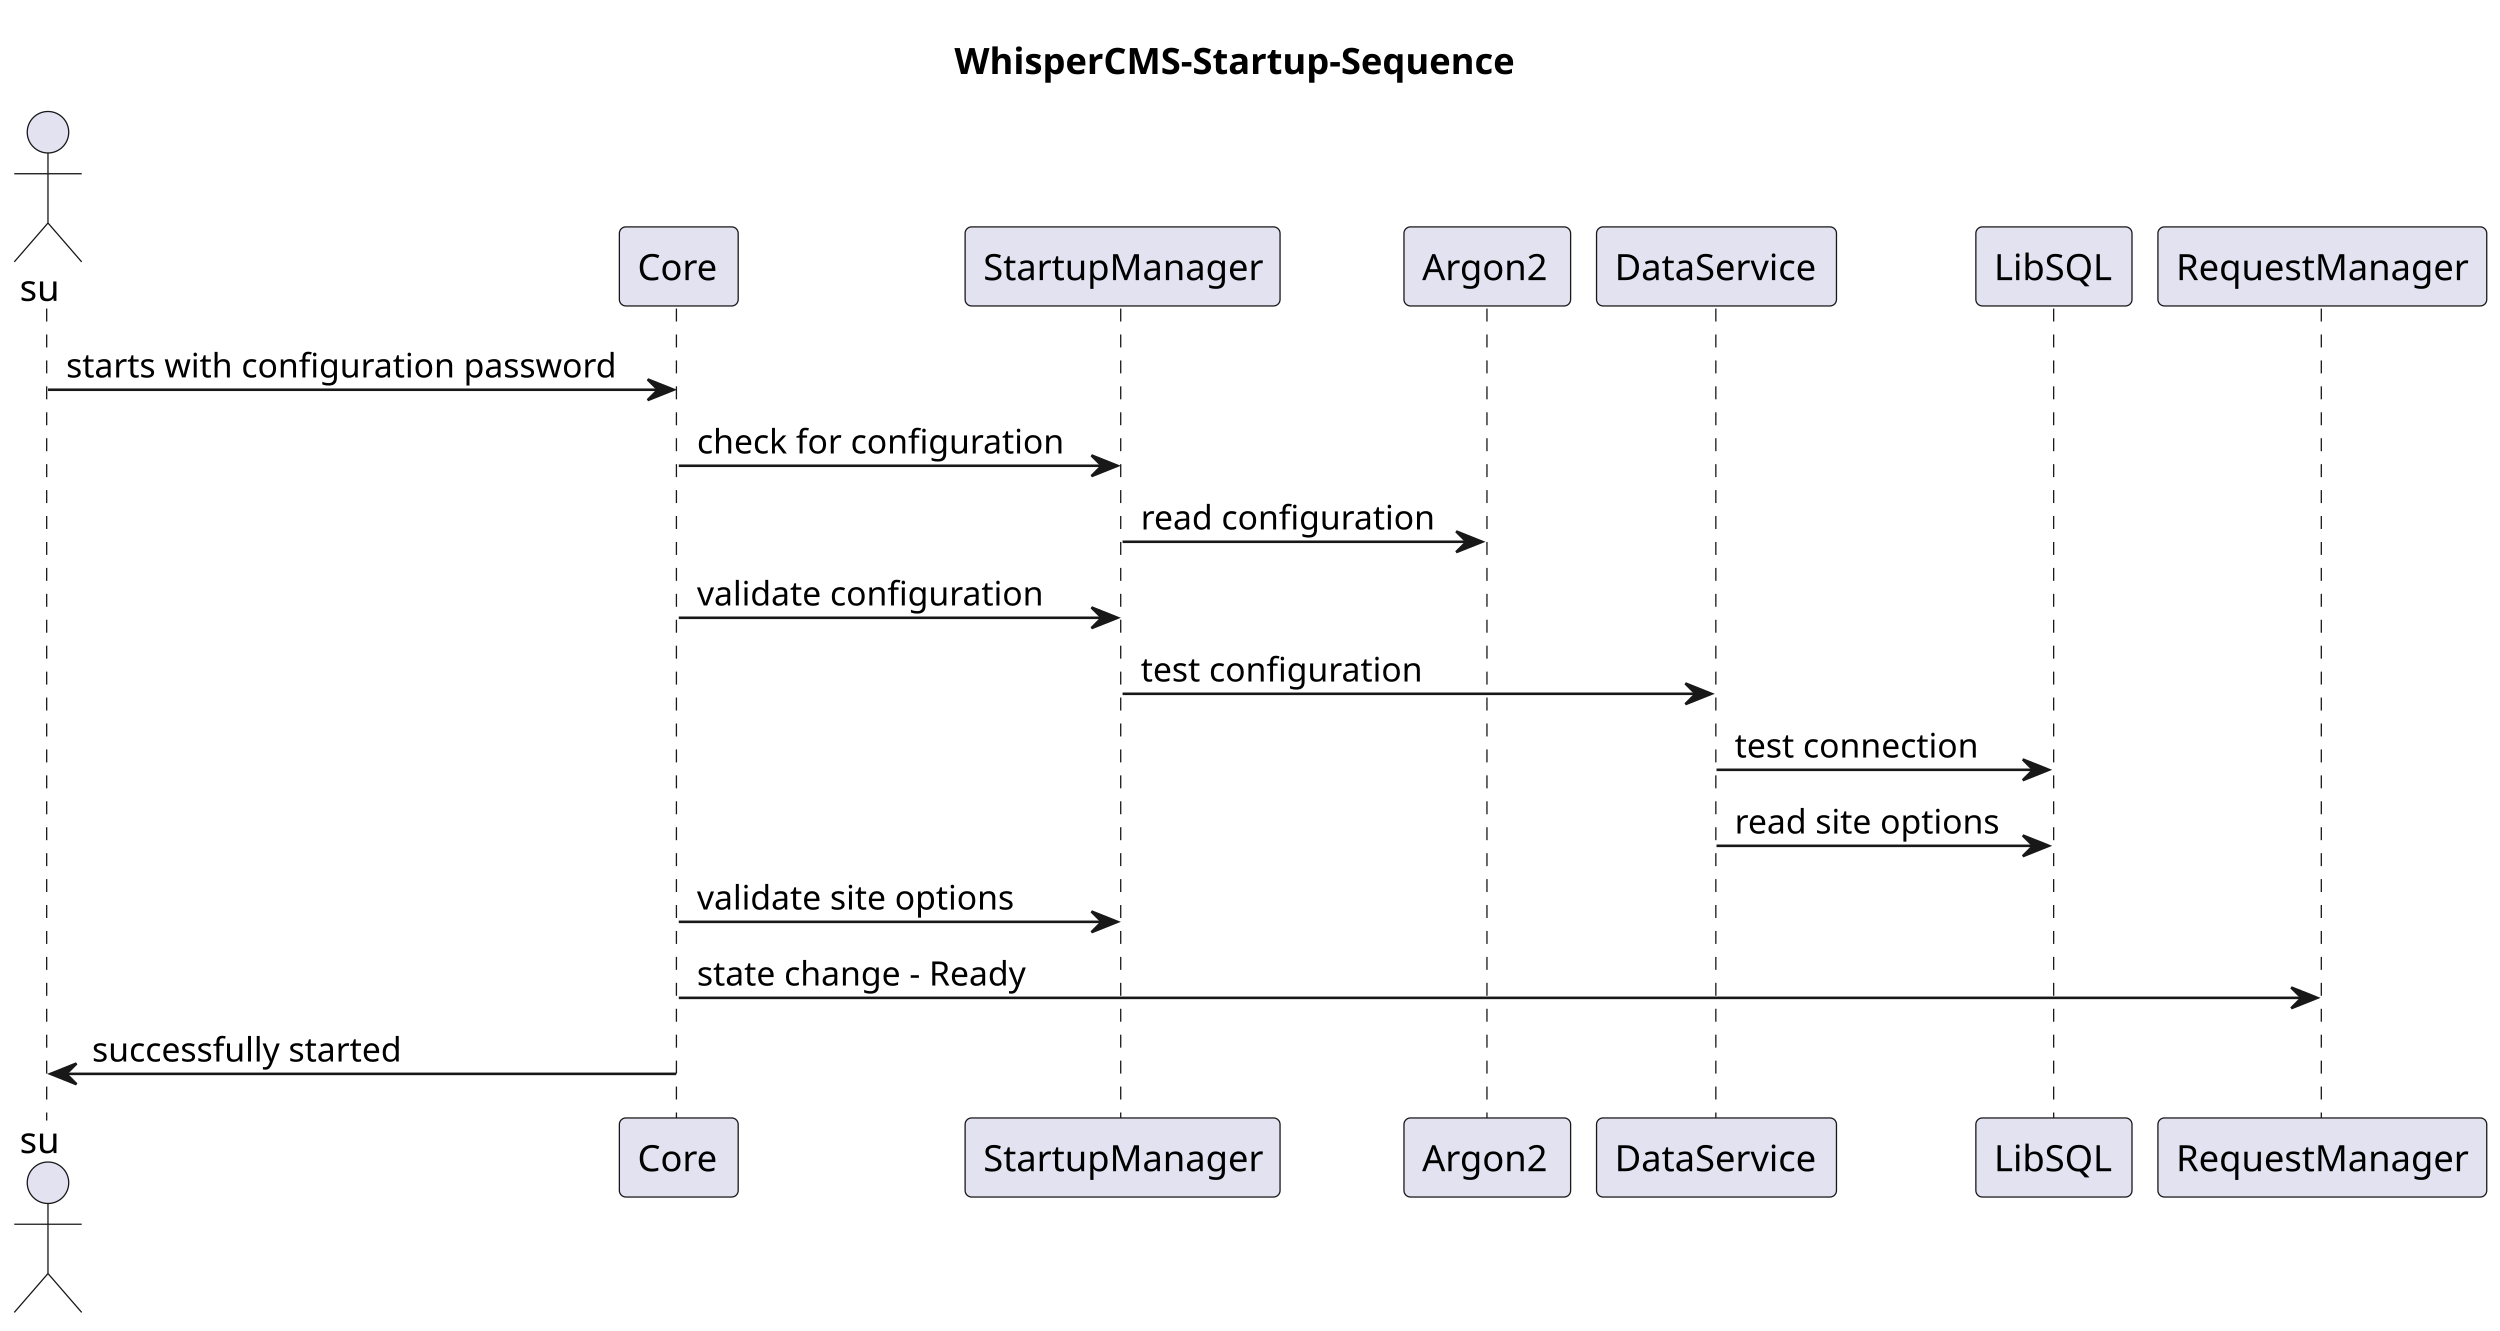
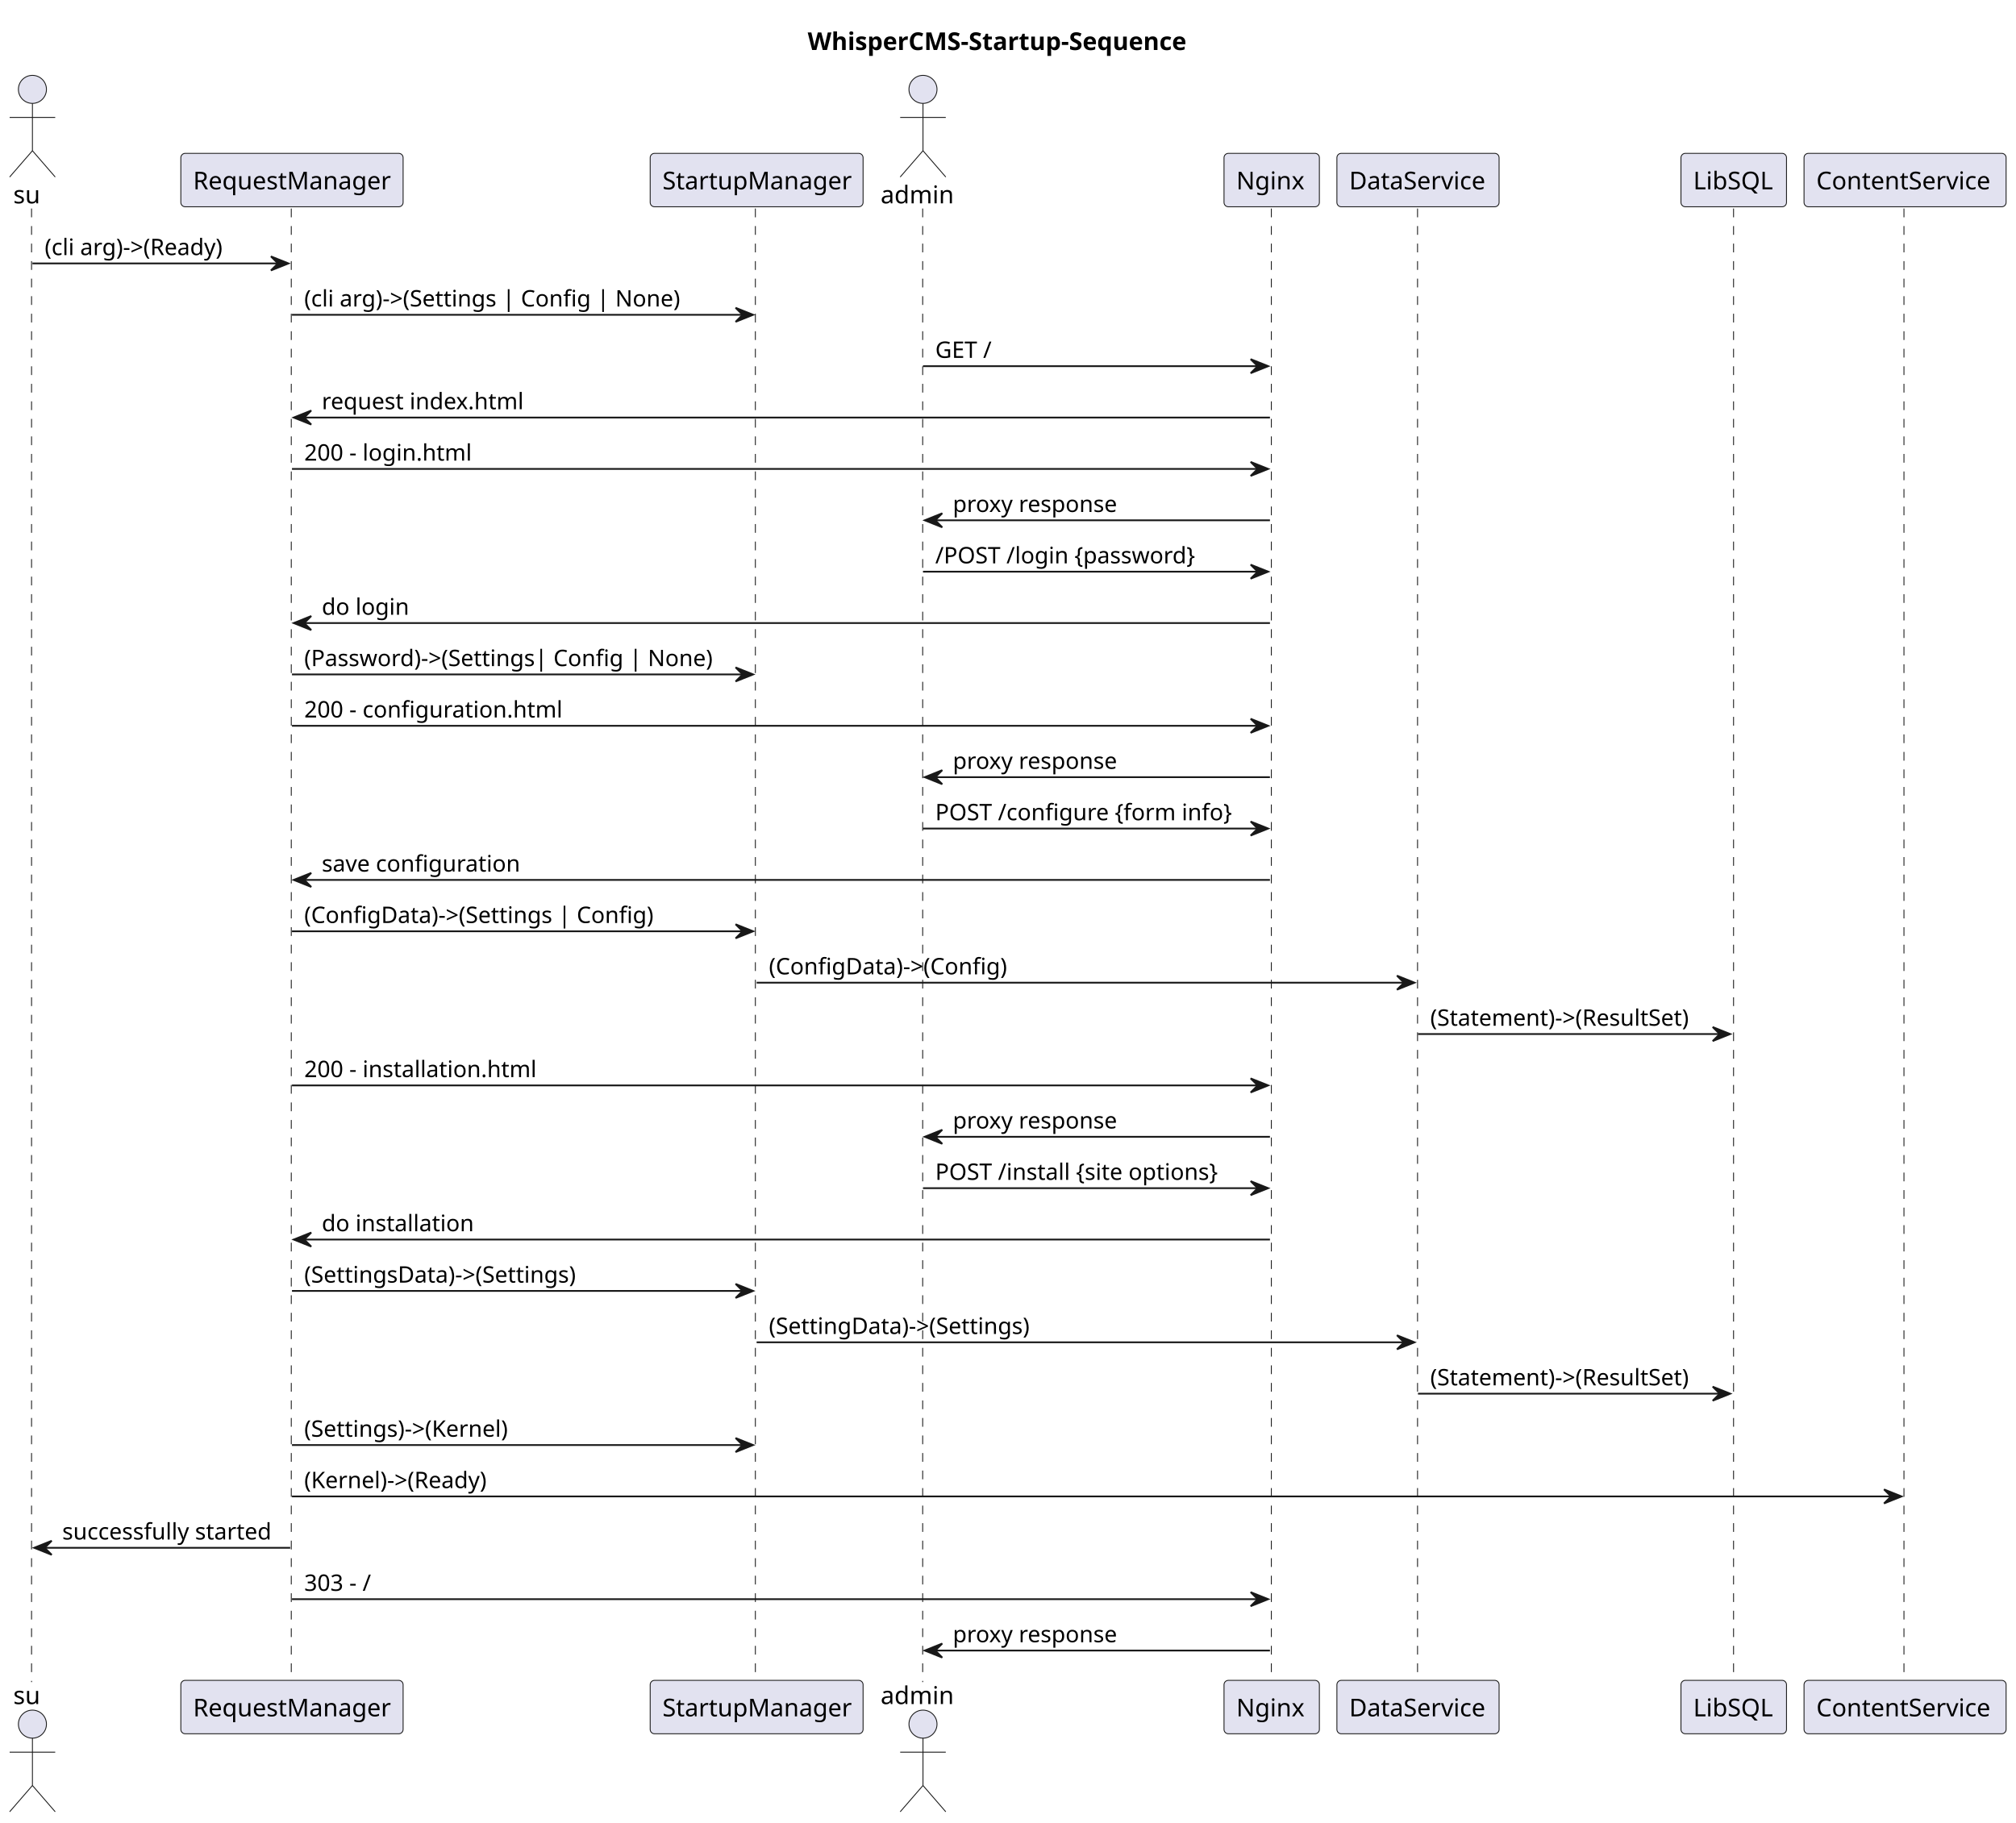
- <svg xmlns="http://www.w3.org/2000/svg" contentStyleType="text/css" data-diagram-type="SEQUENCE" height="513px" preserveAspectRatio="none" style="width:964px;height:513px;background:#FFFFFF;" version="1.1" viewBox="0 0 964 513" width="964px" zoomAndPan="magnify">
+ <svg xmlns="http://www.w3.org/2000/svg" contentStyleType="text/css" data-diagram-type="SEQUENCE" height="1040px" preserveAspectRatio="none" style="width:1150px;height:1040px;background:#FFFFFF;" version="1.1" viewBox="0 0 1150 1040" width="1150px" zoomAndPan="magnify">
  <defs />
  <g>
-     <text fill="#000000" font-family="sans-serif" font-size="14" font-weight="bold" lengthAdjust="spacing" textLength="226.857" x="368.016" y="28.535">WhisperCMS-Startup-Sequence</text>
-     <g>
-       <rect fill="#000000" fill-opacity="0" height="313.106" width="8" x="14.5" y="118.977" />
-       <line style="stroke:#181818;stroke-width:0.5;stroke-dasharray:5,5;" x1="18" x2="18" y1="118.977" y2="432.082" />
-     </g>
-     <g>
-       <rect fill="#000000" fill-opacity="0" height="313.106" width="8" x="257.735" y="118.977" />
-       <line style="stroke:#181818;stroke-width:0.5;stroke-dasharray:5,5;" x1="260.828" x2="260.828" y1="118.977" y2="432.082" />
-     </g>
-     <g>
-       <rect fill="#000000" fill-opacity="0" height="313.106" width="8" x="428.868" y="118.977" />
-       <line style="stroke:#181818;stroke-width:0.5;stroke-dasharray:5,5;" x1="432.147" x2="432.147" y1="118.977" y2="432.082" />
-     </g>
-     <g>
-       <rect fill="#000000" fill-opacity="0" height="313.106" width="8" x="569.5" y="118.977" />
-       <line style="stroke:#181818;stroke-width:0.5;stroke-dasharray:5,5;" x1="573.371" x2="573.371" y1="118.977" y2="432.082" />
-     </g>
-     <g>
-       <rect fill="#000000" fill-opacity="0" height="313.106" width="8" x="657.887" y="118.977" />
-       <line style="stroke:#181818;stroke-width:0.5;stroke-dasharray:5,5;" x1="661.628" x2="661.628" y1="118.977" y2="432.082" />
-     </g>
-     <g>
-       <rect fill="#000000" fill-opacity="0" height="313.106" width="8" x="787.995" y="118.977" />
-       <line style="stroke:#181818;stroke-width:0.5;stroke-dasharray:5,5;" x1="791.893" x2="791.893" y1="118.977" y2="432.082" />
-     </g>
-     <g>
-       <rect fill="#000000" fill-opacity="0" height="313.106" width="8" x="891.493" y="118.977" />
-       <line style="stroke:#181818;stroke-width:0.5;stroke-dasharray:5,5;" x1="895.097" x2="895.097" y1="118.977" y2="432.082" />
+     <text fill="#000000" font-family="sans-serif" font-size="14" font-weight="bold" lengthAdjust="spacing" textLength="226.857" x="460.748" y="28.535">WhisperCMS-Startup-Sequence</text>
+     <g>
+       <rect fill="#000000" fill-opacity="0" height="840.695" width="8" x="14.5" y="118.977" />
+       <line style="stroke:#181818;stroke-width:0.5;stroke-dasharray:5,5;" x1="18" x2="18" y1="118.977" y2="959.672" />
+     </g>
+     <g>
+       <rect fill="#000000" fill-opacity="0" height="840.695" width="8" x="162.552" y="118.977" />
+       <line style="stroke:#181818;stroke-width:0.5;stroke-dasharray:5,5;" x1="166.156" x2="166.156" y1="118.977" y2="959.672" />
+     </g>
+     <g>
+       <rect fill="#000000" fill-opacity="0" height="840.695" width="8" x="427.611" y="118.977" />
+       <line style="stroke:#181818;stroke-width:0.5;stroke-dasharray:5,5;" x1="430.891" x2="430.891" y1="118.977" y2="959.672" />
+     </g>
+     <g>
+       <rect fill="#000000" fill-opacity="0" height="840.695" width="8" x="522.505" y="118.977" />
+       <line style="stroke:#181818;stroke-width:0.5;stroke-dasharray:5,5;" x1="526.331" x2="526.331" y1="118.977" y2="959.672" />
+     </g>
+     <g>
+       <rect fill="#000000" fill-opacity="0" height="840.695" width="8" x="721.421" y="118.977" />
+       <line style="stroke:#181818;stroke-width:0.5;stroke-dasharray:5,5;" x1="725.225" x2="725.225" y1="118.977" y2="959.672" />
+     </g>
+     <g>
+       <rect fill="#000000" fill-opacity="0" height="840.695" width="8" x="804.877" y="118.977" />
+       <line style="stroke:#181818;stroke-width:0.5;stroke-dasharray:5,5;" x1="808.618" x2="808.618" y1="118.977" y2="959.672" />
+     </g>
+     <g>
+       <rect fill="#000000" fill-opacity="0" height="840.695" width="8" x="984.985" y="118.977" />
+       <line style="stroke:#181818;stroke-width:0.5;stroke-dasharray:5,5;" x1="988.883" x2="988.883" y1="118.977" y2="959.672" />
+     </g>
+     <g>
+       <rect fill="#000000" fill-opacity="0" height="840.695" width="8" x="1082.721" y="118.977" />
+       <line style="stroke:#181818;stroke-width:0.5;stroke-dasharray:5,5;" x1="1086.087" x2="1086.087" y1="118.977" y2="959.672" />
    </g>
    <g class="participant participant-head" data-participant="2">
      <text fill="#000000" font-family="sans-serif" font-size="14" lengthAdjust="spacing" textLength="15.825" x="7.587" y="116.023">su</text>
      <ellipse cx="18.5" cy="50.988" fill="#E2E2F0" rx="8" ry="8" style="stroke:#181818;stroke-width:0.5;" />
      <path d="M18.5,58.988 L18.5,85.988 M5.5,66.988 L31.5,66.988 M18.5,85.988 L5.5,100.988 M18.5,85.988 L31.5,100.988" fill="none" style="stroke:#181818;stroke-width:0.5;" />
    </g>
    <g class="participant participant-tail" data-participant="2">
-       <text fill="#000000" font-family="sans-serif" font-size="14" lengthAdjust="spacing" textLength="15.825" x="7.587" y="444.617">su</text>
-       <ellipse cx="18.5" cy="456.07" fill="#E2E2F0" rx="8" ry="8" style="stroke:#181818;stroke-width:0.5;" />
-       <path d="M18.5,464.07 L18.5,491.07 M5.5,472.07 L31.5,472.07 M18.5,491.07 L5.5,506.07 M18.5,491.07 L31.5,506.07" fill="none" style="stroke:#181818;stroke-width:0.5;" />
-     </g>
-     <g class="participant participant-head" data-participant="5">
-       <rect fill="#E2E2F0" height="30.488" rx="2.5" ry="2.5" style="stroke:#181818;stroke-width:0.5;" width="45.815" x="238.828" y="87.488" />
-       <text fill="#000000" font-family="sans-serif" font-size="14" lengthAdjust="spacing" textLength="31.814" x="245.828" y="108.023">Core</text>
-     </g>
-     <g class="participant participant-tail" data-participant="5">
-       <rect fill="#E2E2F0" height="30.488" rx="2.5" ry="2.5" style="stroke:#181818;stroke-width:0.5;" width="45.815" x="238.828" y="431.082" />
-       <text fill="#000000" font-family="sans-serif" font-size="14" lengthAdjust="spacing" textLength="31.814" x="245.828" y="451.617">Core</text>
+       <text fill="#000000" font-family="sans-serif" font-size="14" lengthAdjust="spacing" textLength="15.825" x="7.587" y="972.207">su</text>
+       <ellipse cx="18.5" cy="983.66" fill="#E2E2F0" rx="8" ry="8" style="stroke:#181818;stroke-width:0.5;" />
+       <path d="M18.5,991.66 L18.5,1018.66 M5.5,999.66 L31.5,999.66 M18.5,1018.66 L5.5,1033.66 M18.5,1018.66 L31.5,1033.66" fill="none" style="stroke:#181818;stroke-width:0.5;" />
    </g>
    <g class="participant participant-head" data-participant="11">
-       <rect fill="#E2E2F0" height="30.488" rx="2.5" ry="2.5" style="stroke:#181818;stroke-width:0.5;" width="121.44" x="372.147" y="87.488" />
-       <text fill="#000000" font-family="sans-serif" font-size="14" lengthAdjust="spacing" textLength="107.44" x="379.147" y="108.023">StartupManager</text>
+       <rect fill="#E2E2F0" height="30.488" rx="2.5" ry="2.5" style="stroke:#181818;stroke-width:0.5;" width="126.793" x="103.156" y="87.488" />
+       <text fill="#000000" font-family="sans-serif" font-size="14" lengthAdjust="spacing" textLength="112.793" x="110.156" y="108.023">RequestManager</text>
    </g>
    <g class="participant participant-tail" data-participant="11">
-       <rect fill="#E2E2F0" height="30.488" rx="2.5" ry="2.5" style="stroke:#181818;stroke-width:0.5;" width="121.44" x="372.147" y="431.082" />
-       <text fill="#000000" font-family="sans-serif" font-size="14" lengthAdjust="spacing" textLength="107.44" x="379.147" y="451.617">StartupManager</text>
-     </g>
-     <g class="participant participant-head" data-participant="17">
-       <rect fill="#E2E2F0" height="30.488" rx="2.5" ry="2.5" style="stroke:#181818;stroke-width:0.5;" width="64.258" x="541.371" y="87.488" />
-       <text fill="#000000" font-family="sans-serif" font-size="14" lengthAdjust="spacing" textLength="50.258" x="548.371" y="108.023">Argon2</text>
-     </g>
-     <g class="participant participant-tail" data-participant="17">
-       <rect fill="#E2E2F0" height="30.488" rx="2.5" ry="2.5" style="stroke:#181818;stroke-width:0.5;" width="64.258" x="541.371" y="431.082" />
-       <text fill="#000000" font-family="sans-serif" font-size="14" lengthAdjust="spacing" textLength="50.258" x="548.371" y="451.617">Argon2</text>
+       <rect fill="#E2E2F0" height="30.488" rx="2.5" ry="2.5" style="stroke:#181818;stroke-width:0.5;" width="126.793" x="103.156" y="958.672" />
+       <text fill="#000000" font-family="sans-serif" font-size="14" lengthAdjust="spacing" textLength="112.793" x="110.156" y="979.207">RequestManager</text>
    </g>
    <g class="participant participant-head" data-participant="10">
-       <rect fill="#E2E2F0" height="30.488" rx="2.5" ry="2.5" style="stroke:#181818;stroke-width:0.5;" width="92.518" x="615.628" y="87.488" />
-       <text fill="#000000" font-family="sans-serif" font-size="14" lengthAdjust="spacing" textLength="78.518" x="622.628" y="108.023">DataService</text>
+       <rect fill="#E2E2F0" height="30.488" rx="2.5" ry="2.5" style="stroke:#181818;stroke-width:0.5;" width="121.44" x="370.891" y="87.488" />
+       <text fill="#000000" font-family="sans-serif" font-size="14" lengthAdjust="spacing" textLength="107.44" x="377.891" y="108.023">StartupManager</text>
    </g>
    <g class="participant participant-tail" data-participant="10">
-       <rect fill="#E2E2F0" height="30.488" rx="2.5" ry="2.5" style="stroke:#181818;stroke-width:0.5;" width="92.518" x="615.628" y="431.082" />
-       <text fill="#000000" font-family="sans-serif" font-size="14" lengthAdjust="spacing" textLength="78.518" x="622.628" y="451.617">DataService</text>
-     </g>
-     <g class="participant participant-head" data-participant="49">
-       <rect fill="#E2E2F0" height="30.488" rx="2.5" ry="2.5" style="stroke:#181818;stroke-width:0.5;" width="60.204" x="761.893" y="87.488" />
-       <text fill="#000000" font-family="sans-serif" font-size="14" lengthAdjust="spacing" textLength="46.204" x="768.893" y="108.023">LibSQL</text>
-     </g>
-     <g class="participant participant-tail" data-participant="49">
-       <rect fill="#E2E2F0" height="30.488" rx="2.5" ry="2.5" style="stroke:#181818;stroke-width:0.5;" width="60.204" x="761.893" y="431.082" />
-       <text fill="#000000" font-family="sans-serif" font-size="14" lengthAdjust="spacing" textLength="46.204" x="768.893" y="451.617">LibSQL</text>
-     </g>
-     <g class="participant participant-head" data-participant="12">
-       <rect fill="#E2E2F0" height="30.488" rx="2.5" ry="2.5" style="stroke:#181818;stroke-width:0.5;" width="126.793" x="832.097" y="87.488" />
-       <text fill="#000000" font-family="sans-serif" font-size="14" lengthAdjust="spacing" textLength="112.793" x="839.097" y="108.023">RequestManager</text>
-     </g>
-     <g class="participant participant-tail" data-participant="12">
-       <rect fill="#E2E2F0" height="30.488" rx="2.5" ry="2.5" style="stroke:#181818;stroke-width:0.5;" width="126.793" x="832.097" y="431.082" />
-       <text fill="#000000" font-family="sans-serif" font-size="14" lengthAdjust="spacing" textLength="112.793" x="839.097" y="451.617">RequestManager</text>
-     </g>
-     <g class="message" data-participant-1="2" data-participant-2="5">
-       <polygon fill="#181818" points="249.735,146.287,259.735,150.287,249.735,154.287,253.735,150.287" style="stroke:#181818;stroke-width:1;" />
-       <line style="stroke:#181818;stroke-width:1;" x1="18.5" x2="255.735" y1="150.287" y2="150.287" />
-       <text fill="#000000" font-family="sans-serif" font-size="13" lengthAdjust="spacing" textLength="219.235" x="25.5" y="145.545">starts with configuration password</text>
-     </g>
-     <g class="message" data-participant-1="5" data-participant-2="11">
-       <polygon fill="#181818" points="420.868,175.598,430.868,179.598,420.868,183.598,424.868,179.598" style="stroke:#181818;stroke-width:1;" />
-       <line style="stroke:#181818;stroke-width:1;" x1="261.735" x2="426.868" y1="179.598" y2="179.598" />
-       <text fill="#000000" font-family="sans-serif" font-size="13" lengthAdjust="spacing" textLength="147.132" x="268.735" y="174.856">check for configuration</text>
-     </g>
-     <g class="message" data-participant-1="11" data-participant-2="17">
-       <polygon fill="#181818" points="561.5,204.908,571.5,208.908,561.5,212.908,565.5,208.908" style="stroke:#181818;stroke-width:1;" />
-       <line style="stroke:#181818;stroke-width:1;" x1="432.868" x2="567.5" y1="208.908" y2="208.908" />
-       <text fill="#000000" font-family="sans-serif" font-size="13" lengthAdjust="spacing" textLength="116.632" x="439.868" y="204.166">read configuration</text>
-     </g>
-     <g class="message" data-participant-1="5" data-participant-2="11">
-       <polygon fill="#181818" points="420.868,234.219,430.868,238.219,420.868,242.219,424.868,238.219" style="stroke:#181818;stroke-width:1;" />
-       <line style="stroke:#181818;stroke-width:1;" x1="261.735" x2="426.868" y1="238.219" y2="238.219" />
-       <text fill="#000000" font-family="sans-serif" font-size="13" lengthAdjust="spacing" textLength="137.598" x="268.735" y="233.477">validate configuration</text>
-     </g>
-     <g class="message" data-participant-1="11" data-participant-2="10">
-       <polygon fill="#181818" points="649.887,263.529,659.887,267.529,649.887,271.529,653.887,267.529" style="stroke:#181818;stroke-width:1;" />
-       <line style="stroke:#181818;stroke-width:1;" x1="432.868" x2="655.887" y1="267.529" y2="267.529" />
-       <text fill="#000000" font-family="sans-serif" font-size="13" lengthAdjust="spacing" textLength="112.303" x="439.868" y="262.787">test configuration</text>
-     </g>
-     <g class="message" data-participant-1="10" data-participant-2="49">
-       <polygon fill="#181818" points="779.995,292.84,789.995,296.84,779.995,300.84,783.995,296.84" style="stroke:#181818;stroke-width:1;" />
-       <line style="stroke:#181818;stroke-width:1;" x1="661.887" x2="785.995" y1="296.84" y2="296.84" />
-       <text fill="#000000" font-family="sans-serif" font-size="13" lengthAdjust="spacing" textLength="97.062" x="668.887" y="292.098">test connection</text>
-     </g>
-     <g class="message" data-participant-1="10" data-participant-2="49">
-       <polygon fill="#181818" points="779.995,322.15,789.995,326.15,779.995,330.15,783.995,326.15" style="stroke:#181818;stroke-width:1;" />
-       <line style="stroke:#181818;stroke-width:1;" x1="661.887" x2="785.995" y1="326.15" y2="326.15" />
-       <text fill="#000000" font-family="sans-serif" font-size="13" lengthAdjust="spacing" textLength="106.107" x="668.887" y="321.408">read site options</text>
-     </g>
-     <g class="message" data-participant-1="5" data-participant-2="11">
-       <polygon fill="#181818" points="420.868,351.461,430.868,355.461,420.868,359.461,424.868,355.461" style="stroke:#181818;stroke-width:1;" />
-       <line style="stroke:#181818;stroke-width:1;" x1="261.735" x2="426.868" y1="355.461" y2="355.461" />
-       <text fill="#000000" font-family="sans-serif" font-size="13" lengthAdjust="spacing" textLength="127.074" x="268.735" y="350.719">validate site options</text>
-     </g>
-     <g class="message" data-participant-1="5" data-participant-2="12">
-       <polygon fill="#181818" points="883.493,380.772,893.493,384.772,883.493,388.772,887.493,384.772" style="stroke:#181818;stroke-width:1;" />
-       <line style="stroke:#181818;stroke-width:1;" x1="261.735" x2="889.493" y1="384.772" y2="384.772" />
-       <text fill="#000000" font-family="sans-serif" font-size="13" lengthAdjust="spacing" textLength="133.574" x="268.735" y="380.029">state change - Ready</text>
-     </g>
-     <g class="message" data-participant-1="5" data-participant-2="2">
-       <polygon fill="#181818" points="29.5,410.082,19.5,414.082,29.5,418.082,25.5,414.082" style="stroke:#181818;stroke-width:1;" />
-       <line style="stroke:#181818;stroke-width:1;" x1="23.5" x2="260.735" y1="414.082" y2="414.082" />
-       <text fill="#000000" font-family="sans-serif" font-size="13" lengthAdjust="spacing" textLength="124.052" x="35.5" y="409.34">successfully started</text>
+       <rect fill="#E2E2F0" height="30.488" rx="2.5" ry="2.5" style="stroke:#181818;stroke-width:0.5;" width="121.44" x="370.891" y="958.672" />
+       <text fill="#000000" font-family="sans-serif" font-size="14" lengthAdjust="spacing" textLength="107.44" x="377.891" y="979.207">StartupManager</text>
+     </g>
+     <g class="participant participant-head" data-participant="1">
+       <text fill="#000000" font-family="sans-serif" font-size="14" lengthAdjust="spacing" textLength="42.349" x="502.331" y="116.023">admin</text>
+       <ellipse cx="526.505" cy="50.988" fill="#E2E2F0" rx="8" ry="8" style="stroke:#181818;stroke-width:0.5;" />
+       <path d="M526.505,58.988 L526.505,85.988 M513.505,66.988 L539.505,66.988 M526.505,85.988 L513.505,100.988 M526.505,85.988 L539.505,100.988" fill="none" style="stroke:#181818;stroke-width:0.5;" />
+     </g>
+     <g class="participant participant-tail" data-participant="1">
+       <text fill="#000000" font-family="sans-serif" font-size="14" lengthAdjust="spacing" textLength="42.349" x="502.331" y="972.207">admin</text>
+       <ellipse cx="526.505" cy="983.66" fill="#E2E2F0" rx="8" ry="8" style="stroke:#181818;stroke-width:0.5;" />
+       <path d="M526.505,991.66 L526.505,1018.66 M513.505,999.66 L539.505,999.66 M526.505,1018.66 L513.505,1033.66 M526.505,1018.66 L539.505,1033.66" fill="none" style="stroke:#181818;stroke-width:0.5;" />
+     </g>
+     <g class="participant participant-head" data-participant="39">
+       <rect fill="#E2E2F0" height="30.488" rx="2.5" ry="2.5" style="stroke:#181818;stroke-width:0.5;" width="54.394" x="698.225" y="87.488" />
+       <text fill="#000000" font-family="sans-serif" font-size="14" lengthAdjust="spacing" textLength="40.394" x="705.225" y="108.023">Nginx</text>
+     </g>
+     <g class="participant participant-tail" data-participant="39">
+       <rect fill="#E2E2F0" height="30.488" rx="2.5" ry="2.5" style="stroke:#181818;stroke-width:0.5;" width="54.394" x="698.225" y="958.672" />
+       <text fill="#000000" font-family="sans-serif" font-size="14" lengthAdjust="spacing" textLength="40.394" x="705.225" y="979.207">Nginx</text>
+     </g>
+     <g class="participant participant-head" data-participant="9">
+       <rect fill="#E2E2F0" height="30.488" rx="2.5" ry="2.5" style="stroke:#181818;stroke-width:0.5;" width="92.518" x="762.618" y="87.488" />
+       <text fill="#000000" font-family="sans-serif" font-size="14" lengthAdjust="spacing" textLength="78.518" x="769.618" y="108.023">DataService</text>
+     </g>
+     <g class="participant participant-tail" data-participant="9">
+       <rect fill="#E2E2F0" height="30.488" rx="2.5" ry="2.5" style="stroke:#181818;stroke-width:0.5;" width="92.518" x="762.618" y="958.672" />
+       <text fill="#000000" font-family="sans-serif" font-size="14" lengthAdjust="spacing" textLength="78.518" x="769.618" y="979.207">DataService</text>
+     </g>
+     <g class="participant participant-head" data-participant="47">
+       <rect fill="#E2E2F0" height="30.488" rx="2.5" ry="2.5" style="stroke:#181818;stroke-width:0.5;" width="60.204" x="958.883" y="87.488" />
+       <text fill="#000000" font-family="sans-serif" font-size="14" lengthAdjust="spacing" textLength="46.204" x="965.883" y="108.023">LibSQL</text>
+     </g>
+     <g class="participant participant-tail" data-participant="47">
+       <rect fill="#E2E2F0" height="30.488" rx="2.5" ry="2.5" style="stroke:#181818;stroke-width:0.5;" width="60.204" x="958.883" y="958.672" />
+       <text fill="#000000" font-family="sans-serif" font-size="14" lengthAdjust="spacing" textLength="46.204" x="965.883" y="979.207">LibSQL</text>
+     </g>
+     <g class="participant participant-head" data-participant="8">
+       <rect fill="#E2E2F0" height="30.488" rx="2.5" ry="2.5" style="stroke:#181818;stroke-width:0.5;" width="115.268" x="1029.087" y="87.488" />
+       <text fill="#000000" font-family="sans-serif" font-size="14" lengthAdjust="spacing" textLength="101.268" x="1036.087" y="108.023">ContentService</text>
+     </g>
+     <g class="participant participant-tail" data-participant="8">
+       <rect fill="#E2E2F0" height="30.488" rx="2.5" ry="2.5" style="stroke:#181818;stroke-width:0.5;" width="115.268" x="1029.087" y="958.672" />
+       <text fill="#000000" font-family="sans-serif" font-size="14" lengthAdjust="spacing" textLength="101.268" x="1036.087" y="979.207">ContentService</text>
+     </g>
+     <g class="message" data-participant-1="2" data-participant-2="11">
+       <polygon fill="#181818" points="154.552,146.287,164.552,150.287,154.552,154.287,158.552,150.287" style="stroke:#181818;stroke-width:1;" />
+       <line style="stroke:#181818;stroke-width:1;" x1="18.5" x2="160.552" y1="150.287" y2="150.287" />
+       <text fill="#000000" font-family="sans-serif" font-size="13" lengthAdjust="spacing" textLength="111.274" x="25.5" y="145.545">(cli arg)-&gt;(Ready)</text>
+     </g>
+     <g class="message" data-participant-1="11" data-participant-2="10">
+       <polygon fill="#181818" points="419.611,175.598,429.611,179.598,419.611,183.598,423.611,179.598" style="stroke:#181818;stroke-width:1;" />
+       <line style="stroke:#181818;stroke-width:1;" x1="166.552" x2="425.611" y1="179.598" y2="179.598" />
+       <text fill="#000000" font-family="sans-serif" font-size="13" lengthAdjust="spacing" textLength="224.942" x="173.552" y="174.856">(cli arg)-&gt;(Settings | Config | None)</text>
+     </g>
+     <g class="message" data-participant-1="1" data-participant-2="39">
+       <polygon fill="#181818" points="713.421,204.908,723.421,208.908,713.421,212.908,717.421,208.908" style="stroke:#181818;stroke-width:1;" />
+       <line style="stroke:#181818;stroke-width:1;" x1="526.505" x2="719.421" y1="208.908" y2="208.908" />
+       <text fill="#000000" font-family="sans-serif" font-size="13" lengthAdjust="spacing" textLength="35.591" x="533.505" y="204.166">GET /</text>
+     </g>
+     <g class="message" data-participant-1="39" data-participant-2="11">
+       <polygon fill="#181818" points="177.552,234.219,167.552,238.219,177.552,242.219,173.552,238.219" style="stroke:#181818;stroke-width:1;" />
+       <line style="stroke:#181818;stroke-width:1;" x1="171.552" x2="724.421" y1="238.219" y2="238.219" />
+       <text fill="#000000" font-family="sans-serif" font-size="13" lengthAdjust="spacing" textLength="119.818" x="183.552" y="233.477">request index.html</text>
+     </g>
+     <g class="message" data-participant-1="11" data-participant-2="39">
+       <polygon fill="#181818" points="713.421,263.529,723.421,267.529,713.421,271.529,717.421,267.529" style="stroke:#181818;stroke-width:1;" />
+       <line style="stroke:#181818;stroke-width:1;" x1="166.552" x2="719.421" y1="267.529" y2="267.529" />
+       <text fill="#000000" font-family="sans-serif" font-size="13" lengthAdjust="spacing" textLength="105.022" x="173.552" y="262.787">200 - login.html</text>
+     </g>
+     <g class="message" data-participant-1="39" data-participant-2="1">
+       <polygon fill="#181818" points="537.505,292.84,527.505,296.84,537.505,300.84,533.505,296.84" style="stroke:#181818;stroke-width:1;" />
+       <line style="stroke:#181818;stroke-width:1;" x1="531.505" x2="724.421" y1="296.84" y2="296.84" />
+       <text fill="#000000" font-family="sans-serif" font-size="13" lengthAdjust="spacing" textLength="97.659" x="543.505" y="292.098">proxy response</text>
+     </g>
+     <g class="message" data-participant-1="1" data-participant-2="39">
+       <polygon fill="#181818" points="713.421,322.15,723.421,326.15,713.421,330.15,717.421,326.15" style="stroke:#181818;stroke-width:1;" />
+       <line style="stroke:#181818;stroke-width:1;" x1="526.505" x2="719.421" y1="326.15" y2="326.15" />
+       <text fill="#000000" font-family="sans-serif" font-size="13" lengthAdjust="spacing" textLength="154.616" x="533.505" y="321.408">/POST /login {password}</text>
+     </g>
+     <g class="message" data-participant-1="39" data-participant-2="11">
+       <polygon fill="#181818" points="177.552,351.461,167.552,355.461,177.552,359.461,173.552,355.461" style="stroke:#181818;stroke-width:1;" />
+       <line style="stroke:#181818;stroke-width:1;" x1="171.552" x2="724.421" y1="355.461" y2="355.461" />
+       <text fill="#000000" font-family="sans-serif" font-size="13" lengthAdjust="spacing" textLength="51.956" x="183.552" y="350.719">do login</text>
+     </g>
+     <g class="message" data-participant-1="11" data-participant-2="10">
+       <polygon fill="#181818" points="419.611,380.772,429.611,384.772,419.611,388.772,423.611,384.772" style="stroke:#181818;stroke-width:1;" />
+       <line style="stroke:#181818;stroke-width:1;" x1="166.552" x2="425.611" y1="384.772" y2="384.772" />
+       <text fill="#000000" font-family="sans-serif" font-size="13" lengthAdjust="spacing" textLength="241.059" x="173.552" y="380.029">(Password)-&gt;(Settings| Config | None)</text>
+     </g>
+     <g class="message" data-participant-1="11" data-participant-2="39">
+       <polygon fill="#181818" points="713.421,410.082,723.421,414.082,713.421,418.082,717.421,414.082" style="stroke:#181818;stroke-width:1;" />
+       <line style="stroke:#181818;stroke-width:1;" x1="166.552" x2="719.421" y1="414.082" y2="414.082" />
+       <text fill="#000000" font-family="sans-serif" font-size="13" lengthAdjust="spacing" textLength="157.942" x="173.552" y="409.34">200 - configuration.html</text>
+     </g>
+     <g class="message" data-participant-1="39" data-participant-2="1">
+       <polygon fill="#181818" points="537.505,439.393,527.505,443.393,537.505,447.393,533.505,443.393" style="stroke:#181818;stroke-width:1;" />
+       <line style="stroke:#181818;stroke-width:1;" x1="531.505" x2="724.421" y1="443.393" y2="443.393" />
+       <text fill="#000000" font-family="sans-serif" font-size="13" lengthAdjust="spacing" textLength="97.659" x="543.505" y="438.65">proxy response</text>
+     </g>
+     <g class="message" data-participant-1="1" data-participant-2="39">
+       <polygon fill="#181818" points="713.421,468.703,723.421,472.703,713.421,476.703,717.421,472.703" style="stroke:#181818;stroke-width:1;" />
+       <line style="stroke:#181818;stroke-width:1;" x1="526.505" x2="719.421" y1="472.703" y2="472.703" />
+       <text fill="#000000" font-family="sans-serif" font-size="13" lengthAdjust="spacing" textLength="174.916" x="533.505" y="467.961">POST /configure {form info}</text>
+     </g>
+     <g class="message" data-participant-1="39" data-participant-2="11">
+       <polygon fill="#181818" points="177.552,498.014,167.552,502.014,177.552,506.014,173.552,502.014" style="stroke:#181818;stroke-width:1;" />
+       <line style="stroke:#181818;stroke-width:1;" x1="171.552" x2="724.421" y1="502.014" y2="502.014" />
+       <text fill="#000000" font-family="sans-serif" font-size="13" lengthAdjust="spacing" textLength="116.486" x="183.552" y="497.272">save configuration</text>
+     </g>
+     <g class="message" data-participant-1="11" data-participant-2="10">
+       <polygon fill="#181818" points="419.611,527.324,429.611,531.324,419.611,535.324,423.611,531.324" style="stroke:#181818;stroke-width:1;" />
+       <line style="stroke:#181818;stroke-width:1;" x1="166.552" x2="425.611" y1="531.324" y2="531.324" />
+       <text fill="#000000" font-family="sans-serif" font-size="13" lengthAdjust="spacing" textLength="210.717" x="173.552" y="526.582">(ConfigData)-&gt;(Settings | Config)</text>
+     </g>
+     <g class="message" data-participant-1="10" data-participant-2="9">
+       <polygon fill="#181818" points="796.877,556.635,806.877,560.635,796.877,564.635,800.877,560.635" style="stroke:#181818;stroke-width:1;" />
+       <line style="stroke:#181818;stroke-width:1;" x1="431.611" x2="802.877" y1="560.635" y2="560.635" />
+       <text fill="#000000" font-family="sans-serif" font-size="13" lengthAdjust="spacing" textLength="147.107" x="438.611" y="555.893">(ConfigData)-&gt;(Config)</text>
+     </g>
+     <g class="message" data-participant-1="9" data-participant-2="47">
+       <polygon fill="#181818" points="976.985,585.945,986.985,589.945,976.985,593.945,980.985,589.945" style="stroke:#181818;stroke-width:1;" />
+       <line style="stroke:#181818;stroke-width:1;" x1="808.877" x2="982.985" y1="589.945" y2="589.945" />
+       <text fill="#000000" font-family="sans-serif" font-size="13" lengthAdjust="spacing" textLength="156.108" x="815.877" y="585.203">(Statement)-&gt;(ResultSet)</text>
+     </g>
+     <g class="message" data-participant-1="11" data-participant-2="39">
+       <polygon fill="#181818" points="713.421,615.256,723.421,619.256,713.421,623.256,717.421,619.256" style="stroke:#181818;stroke-width:1;" />
+       <line style="stroke:#181818;stroke-width:1;" x1="166.552" x2="719.421" y1="619.256" y2="619.256" />
+       <text fill="#000000" font-family="sans-serif" font-size="13" lengthAdjust="spacing" textLength="143.209" x="173.552" y="614.514">200 - installation.html</text>
+     </g>
+     <g class="message" data-participant-1="39" data-participant-2="1">
+       <polygon fill="#181818" points="537.505,644.566,527.505,648.566,537.505,652.566,533.505,648.566" style="stroke:#181818;stroke-width:1;" />
+       <line style="stroke:#181818;stroke-width:1;" x1="531.505" x2="724.421" y1="648.566" y2="648.566" />
+       <text fill="#000000" font-family="sans-serif" font-size="13" lengthAdjust="spacing" textLength="97.659" x="543.505" y="643.824">proxy response</text>
+     </g>
+     <g class="message" data-participant-1="1" data-participant-2="39">
+       <polygon fill="#181818" points="713.421,673.877,723.421,677.877,713.421,681.877,717.421,677.877" style="stroke:#181818;stroke-width:1;" />
+       <line style="stroke:#181818;stroke-width:1;" x1="526.505" x2="719.421" y1="677.877" y2="677.877" />
+       <text fill="#000000" font-family="sans-serif" font-size="13" lengthAdjust="spacing" textLength="168.086" x="533.505" y="673.135">POST /install {site options}</text>
+     </g>
+     <g class="message" data-participant-1="39" data-participant-2="11">
+       <polygon fill="#181818" points="177.552,703.188,167.552,707.188,177.552,711.188,173.552,707.188" style="stroke:#181818;stroke-width:1;" />
+       <line style="stroke:#181818;stroke-width:1;" x1="171.552" x2="724.421" y1="707.188" y2="707.188" />
+       <text fill="#000000" font-family="sans-serif" font-size="13" lengthAdjust="spacing" textLength="90.143" x="183.552" y="702.445">do installation</text>
+     </g>
+     <g class="message" data-participant-1="11" data-participant-2="10">
+       <polygon fill="#181818" points="419.611,732.498,429.611,736.498,419.611,740.498,423.611,736.498" style="stroke:#181818;stroke-width:1;" />
+       <line style="stroke:#181818;stroke-width:1;" x1="166.552" x2="425.611" y1="736.498" y2="736.498" />
+       <text fill="#000000" font-family="sans-serif" font-size="13" lengthAdjust="spacing" textLength="164.779" x="173.552" y="731.756">(SettingsData)-&gt;(Settings)</text>
+     </g>
+     <g class="message" data-participant-1="10" data-participant-2="9">
+       <polygon fill="#181818" points="796.877,761.809,806.877,765.809,796.877,769.809,800.877,765.809" style="stroke:#181818;stroke-width:1;" />
+       <line style="stroke:#181818;stroke-width:1;" x1="431.611" x2="802.877" y1="765.809" y2="765.809" />
+       <text fill="#000000" font-family="sans-serif" font-size="13" lengthAdjust="spacing" textLength="158.152" x="438.611" y="761.066">(SettingData)-&gt;(Settings)</text>
+     </g>
+     <g class="message" data-participant-1="9" data-participant-2="47">
+       <polygon fill="#181818" points="976.985,791.119,986.985,795.119,976.985,799.119,980.985,795.119" style="stroke:#181818;stroke-width:1;" />
+       <line style="stroke:#181818;stroke-width:1;" x1="808.877" x2="982.985" y1="795.119" y2="795.119" />
+       <text fill="#000000" font-family="sans-serif" font-size="13" lengthAdjust="spacing" textLength="156.108" x="815.877" y="790.377">(Statement)-&gt;(ResultSet)</text>
+     </g>
+     <g class="message" data-participant-1="11" data-participant-2="10">
+       <polygon fill="#181818" points="419.611,820.43,429.611,824.43,419.611,828.43,423.611,824.43" style="stroke:#181818;stroke-width:1;" />
+       <line style="stroke:#181818;stroke-width:1;" x1="166.552" x2="425.611" y1="824.43" y2="824.43" />
+       <text fill="#000000" font-family="sans-serif" font-size="13" lengthAdjust="spacing" textLength="125.411" x="173.552" y="819.688">(Settings)-&gt;(Kernel)</text>
+     </g>
+     <g class="message" data-participant-1="11" data-participant-2="8">
+       <polygon fill="#181818" points="1074.721,849.74,1084.721,853.74,1074.721,857.74,1078.721,853.74" style="stroke:#181818;stroke-width:1;" />
+       <line style="stroke:#181818;stroke-width:1;" x1="166.552" x2="1080.721" y1="853.74" y2="853.74" />
+       <text fill="#000000" font-family="sans-serif" font-size="13" lengthAdjust="spacing" textLength="112.499" x="173.552" y="848.998">(Kernel)-&gt;(Ready)</text>
+     </g>
+     <g class="message" data-participant-1="11" data-participant-2="2">
+       <polygon fill="#181818" points="29.5,879.051,19.5,883.051,29.5,887.051,25.5,883.051" style="stroke:#181818;stroke-width:1;" />
+       <line style="stroke:#181818;stroke-width:1;" x1="23.5" x2="165.552" y1="883.051" y2="883.051" />
+       <text fill="#000000" font-family="sans-serif" font-size="13" lengthAdjust="spacing" textLength="124.052" x="35.5" y="878.309">successfully started</text>
+     </g>
+     <g class="message" data-participant-1="11" data-participant-2="39">
+       <polygon fill="#181818" points="713.421,908.361,723.421,912.361,713.421,916.361,717.421,912.361" style="stroke:#181818;stroke-width:1;" />
+       <line style="stroke:#181818;stroke-width:1;" x1="166.552" x2="719.421" y1="912.361" y2="912.361" />
+       <text fill="#000000" font-family="sans-serif" font-size="13" lengthAdjust="spacing" textLength="47.227" x="173.552" y="907.619">303 - /</text>
+     </g>
+     <g class="message" data-participant-1="39" data-participant-2="1">
+       <polygon fill="#181818" points="537.505,937.672,527.505,941.672,537.505,945.672,533.505,941.672" style="stroke:#181818;stroke-width:1;" />
+       <line style="stroke:#181818;stroke-width:1;" x1="531.505" x2="724.421" y1="941.672" y2="941.672" />
+       <text fill="#000000" font-family="sans-serif" font-size="13" lengthAdjust="spacing" textLength="97.659" x="543.505" y="936.93">proxy response</text>
    </g>
  </g>
</svg>
